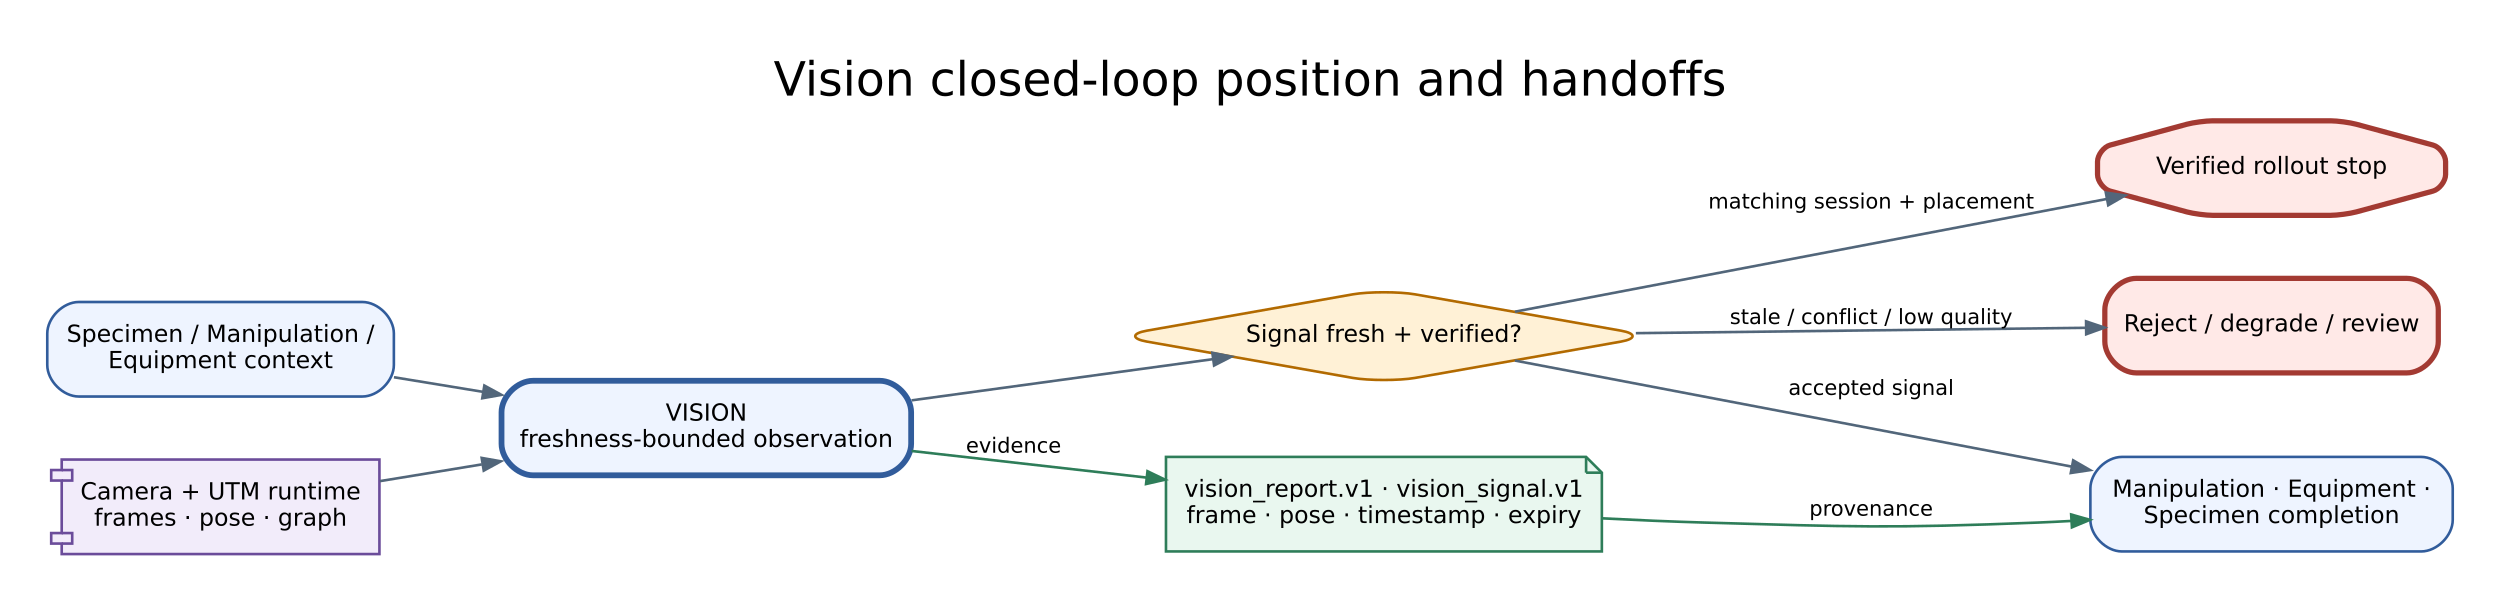
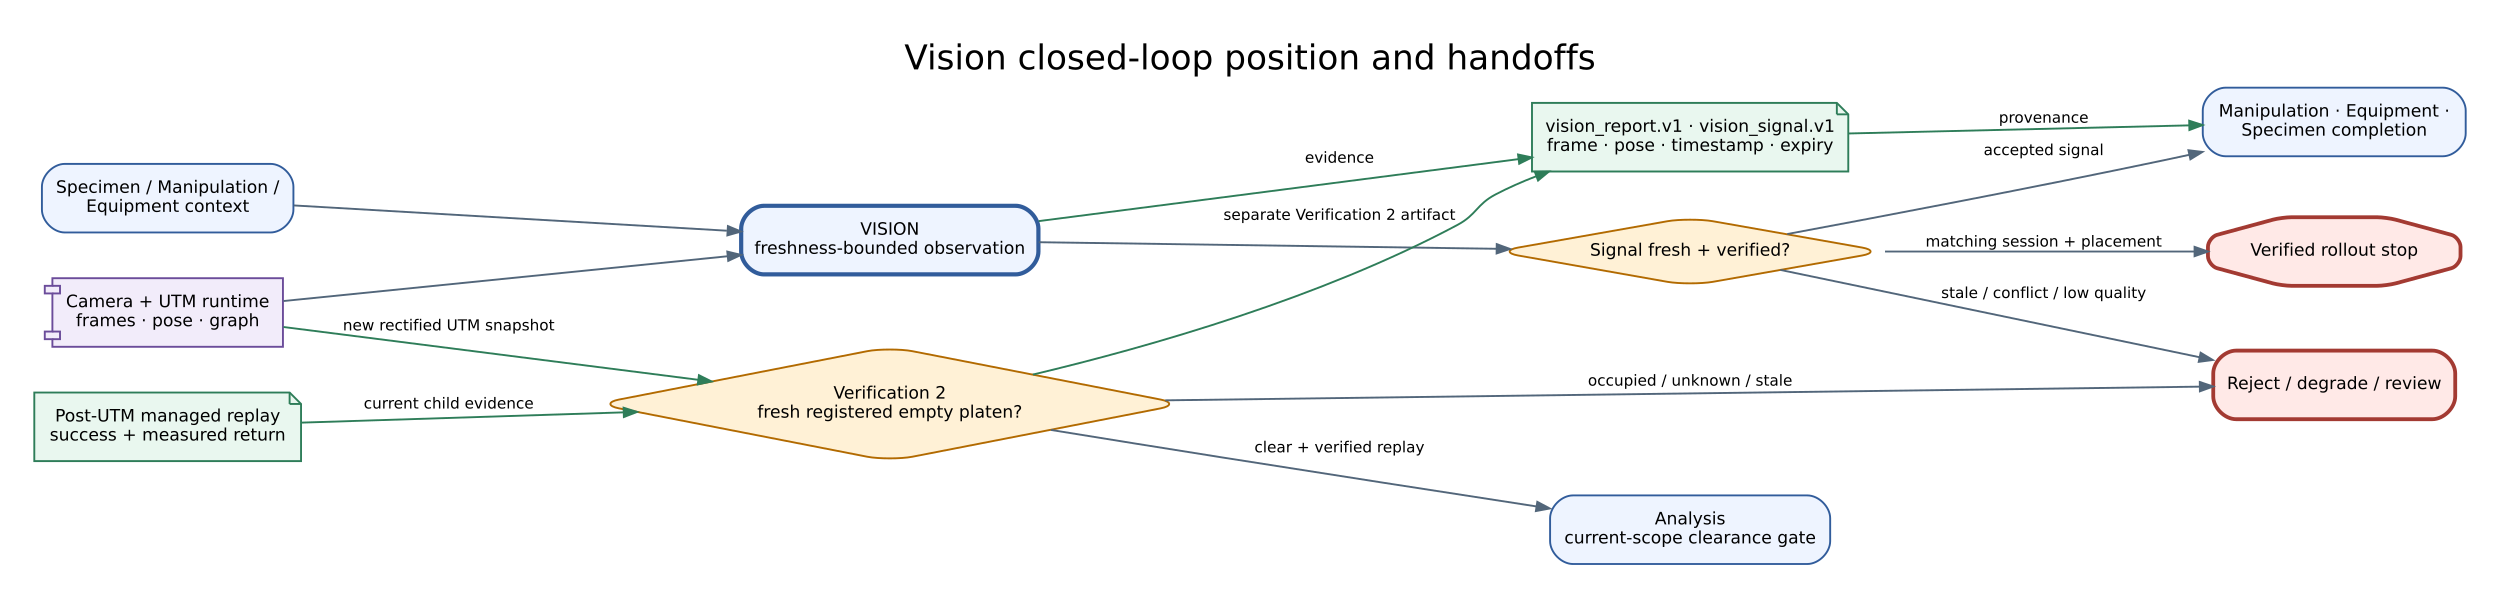
- <svg xmlns="http://www.w3.org/2000/svg" width="952pt" height="229pt" viewBox="0.00 0.00 952.10 229.00">
-   <g id="graph0" class="graph" transform="scale(1 1) rotate(0) translate(18 211)">
-     <text text-anchor="middle" x="458.05" y="-174.6" font-family="DejaVu Sans" font-size="18.00">Vision closed-loop position and handoffs</text>
+ <svg xmlns="http://www.w3.org/2000/svg" width="1312pt" height="314pt" viewBox="0.00 0.00 1312.10 314.00">
+   <g id="graph0" class="graph" transform="scale(1 1) rotate(0) translate(18 296)">
+     <text text-anchor="middle" x="638.05" y="-259.6" font-family="DejaVu Sans" font-size="18.00">Vision closed-loop position and handoffs</text>
    <g id="node1" class="node">
-       <path fill="#eef4ff" stroke="#315c9b" d="M120,-96C120,-96 12,-96 12,-96 6,-96 0,-90 0,-84 0,-84 0,-72 0,-72 0,-66 6,-60 12,-60 12,-60 120,-60 120,-60 126,-60 132,-66 132,-72 132,-72 132,-84 132,-84 132,-90 126,-96 120,-96" />
-       <text text-anchor="middle" x="66" y="-80.8" font-family="DejaVu Sans" font-size="9.00">Specimen / Manipulation /</text>
-       <text text-anchor="middle" x="66" y="-70.8" font-family="DejaVu Sans" font-size="9.00">Equipment context</text>
+       <path fill="#eef4ff" stroke="#315c9b" d="M124,-210C124,-210 16,-210 16,-210 10,-210 4,-204 4,-198 4,-198 4,-186 4,-186 4,-180 10,-174 16,-174 16,-174 124,-174 124,-174 130,-174 136,-180 136,-186 136,-186 136,-198 136,-198 136,-204 130,-210 124,-210" />
+       <text text-anchor="middle" x="70" y="-194.8" font-family="DejaVu Sans" font-size="9.00">Specimen / Manipulation /</text>
+       <text text-anchor="middle" x="70" y="-184.8" font-family="DejaVu Sans" font-size="9.00">Equipment context</text>
    </g>
    <g id="node3" class="node">
-       <path fill="#eef4ff" stroke="#315c9b" stroke-width="2.2" d="M317,-66C317,-66 185,-66 185,-66 179,-66 173,-60 173,-54 173,-54 173,-42 173,-42 173,-36 179,-30 185,-30 185,-30 317,-30 317,-30 323,-30 329,-36 329,-42 329,-42 329,-54 329,-54 329,-60 323,-66 317,-66" />
-       <text text-anchor="middle" x="251" y="-50.8" font-family="DejaVu Sans" font-size="9.00">VISION</text>
-       <text text-anchor="middle" x="251" y="-40.8" font-family="DejaVu Sans" font-size="9.00">freshness-bounded observation</text>
+       <path fill="#eef4ff" stroke="#315c9b" stroke-width="2.2" d="M515,-188C515,-188 383,-188 383,-188 377,-188 371,-182 371,-176 371,-176 371,-164 371,-164 371,-158 377,-152 383,-152 383,-152 515,-152 515,-152 521,-152 527,-158 527,-164 527,-164 527,-176 527,-176 527,-182 521,-188 515,-188" />
+       <text text-anchor="middle" x="449" y="-172.8" font-family="DejaVu Sans" font-size="9.00">VISION</text>
+       <text text-anchor="middle" x="449" y="-162.8" font-family="DejaVu Sans" font-size="9.00">freshness-bounded observation</text>
    </g>
    <g id="edge1" class="edge">
-       <path fill="none" stroke="#52667a" d="M132.03,-67.34C143.01,-65.54 154.54,-63.65 165.92,-61.78" />
-       <polygon fill="#52667a" stroke="#52667a" points="166.46,-64.18 172.97,-60.63 165.67,-59.34 166.46,-64.18" />
+       <path fill="none" stroke="#52667a" d="M136.24,-188.19C199.17,-184.52 294.75,-178.94 363.48,-174.93" />
+       <polygon fill="#52667a" stroke="#52667a" points="364.04,-177.35 370.88,-174.5 363.75,-172.46 364.04,-177.35" />
    </g>
    <g id="node2" class="node">
-       <polygon fill="#f2ecfa" stroke="#6b4c9a" points="126.5,-36 5.5,-36 5.5,-32 1.5,-32 1.5,-28 5.5,-28 5.5,-8 1.5,-8 1.5,-4 5.5,-4 5.5,0 126.5,0 126.5,-36" />
-       <polyline fill="none" stroke="#6b4c9a" points="5.5,-32 9.5,-32 9.5,-28 5.5,-28 " />
-       <polyline fill="none" stroke="#6b4c9a" points="5.5,-8 9.5,-8 9.5,-4 5.5,-4 " />
-       <text text-anchor="middle" x="66" y="-20.8" font-family="DejaVu Sans" font-size="9.00">Camera + UTM runtime</text>
-       <text text-anchor="middle" x="66" y="-10.8" font-family="DejaVu Sans" font-size="9.00">frames · pose · graph</text>
+       <polygon fill="#f2ecfa" stroke="#6b4c9a" points="130.5,-150 9.5,-150 9.5,-146 5.5,-146 5.5,-142 9.5,-142 9.5,-122 5.5,-122 5.5,-118 9.5,-118 9.5,-114 130.5,-114 130.5,-150" />
+       <polyline fill="none" stroke="#6b4c9a" points="9.5,-146 13.5,-146 13.5,-142 9.5,-142 " />
+       <polyline fill="none" stroke="#6b4c9a" points="9.5,-122 13.5,-122 13.5,-118 9.5,-118 " />
+       <text text-anchor="middle" x="70" y="-134.8" font-family="DejaVu Sans" font-size="9.00">Camera + UTM runtime</text>
+       <text text-anchor="middle" x="70" y="-124.8" font-family="DejaVu Sans" font-size="9.00">frames · pose · graph</text>
    </g>
    <g id="edge2" class="edge">
-       <path fill="none" stroke="#52667a" d="M126.67,-27.78C139.08,-29.82 152.38,-32 165.49,-34.15" />
-       <polygon fill="#52667a" stroke="#52667a" points="165.44,-36.62 172.74,-35.33 166.23,-31.78 165.44,-36.62" />
+       <path fill="none" stroke="#52667a" d="M130.74,-138.02C193.57,-144.35 292.95,-154.37 363.74,-161.51" />
+       <polygon fill="#52667a" stroke="#52667a" points="363.71,-163.97 370.93,-162.23 364.21,-159.09 363.71,-163.97" />
+     </g>
+     <g id="node10" class="node">
+       <path fill="#fff1d6" stroke="#b26a00" d="M437.22,-111.71C437.22,-111.71 306.78,-86.29 306.78,-86.29 300.89,-85.15 300.89,-82.85 306.78,-81.71 306.78,-81.71 437.22,-56.29 437.22,-56.29 443.11,-55.15 454.89,-55.15 460.78,-56.29 460.78,-56.29 591.22,-81.71 591.22,-81.71 597.11,-82.85 597.11,-85.15 591.22,-86.29 591.22,-86.29 460.78,-111.71 460.78,-111.71 454.89,-112.85 443.11,-112.85 437.22,-111.71" />
+       <text text-anchor="middle" x="449" y="-86.8" font-family="DejaVu Sans" font-size="9.00">Verification 2</text>
+       <text text-anchor="middle" x="449" y="-76.8" font-family="DejaVu Sans" font-size="9.00">fresh registered empty platen?</text>
+     </g>
+     <g id="edge10" class="edge">
+       <path fill="none" stroke="#2e7d59" d="M130.74,-124.39C189.15,-116.96 279.16,-105.5 348.41,-96.68" />
+       <polygon fill="#2e7d59" stroke="#2e7d59" points="348.83,-99.1 355.47,-95.78 348.21,-94.24 348.83,-99.1" />
+       <text text-anchor="middle" x="217.5" y="-122.6" font-family="DejaVu Sans" font-size="8.00">new rectified UTM snapshot</text>
    </g>
    <g id="node4" class="node">
-       <path fill="#fff1d6" stroke="#b26a00" d="M497.23,-98.92C497.23,-98.92 418.77,-85.08 418.77,-85.08 412.86,-84.04 412.86,-81.96 418.77,-80.92 418.77,-80.92 497.23,-67.08 497.23,-67.08 503.14,-66.04 514.96,-66.04 520.87,-67.08 520.87,-67.08 599.33,-80.92 599.33,-80.92 605.24,-81.96 605.24,-84.04 599.33,-85.08 599.33,-85.08 520.87,-98.92 520.87,-98.92 514.96,-99.96 503.14,-99.96 497.23,-98.92" />
-       <text text-anchor="middle" x="509.05" y="-80.8" font-family="DejaVu Sans" font-size="9.00">Signal fresh + verified?</text>
+       <path fill="#fff1d6" stroke="#b26a00" d="M857.23,-179.92C857.23,-179.92 778.77,-166.08 778.77,-166.08 772.86,-165.04 772.86,-162.96 778.77,-161.92 778.77,-161.92 857.23,-148.08 857.23,-148.08 863.14,-147.04 874.96,-147.04 880.87,-148.08 880.87,-148.08 959.33,-161.92 959.33,-161.92 965.24,-162.96 965.24,-165.04 959.33,-166.08 959.33,-166.08 880.87,-179.92 880.87,-179.92 874.96,-180.96 863.14,-180.96 857.23,-179.92" />
+       <text text-anchor="middle" x="869.05" y="-161.8" font-family="DejaVu Sans" font-size="9.00">Signal fresh + verified?</text>
    </g>
    <g id="edge3" class="edge">
-       <path fill="none" stroke="#52667a" d="M329.17,-58.55C365.74,-63.55 408.92,-69.45 443.69,-74.2" />
-       <polygon fill="#52667a" stroke="#52667a" points="443.71,-76.68 450.97,-75.2 444.37,-71.82 443.71,-76.68" />
+       <path fill="none" stroke="#52667a" d="M527.16,-168.89C594.82,-167.92 693.61,-166.5 767.45,-165.44" />
+       <polygon fill="#52667a" stroke="#52667a" points="767.55,-167.89 774.52,-165.34 767.48,-162.99 767.55,-167.89" />
    </g>
    <g id="node8" class="node">
-       <polygon fill="#e9f7ef" stroke="#2e7d59" points="586.05,-37 426.05,-37 426.05,-1 592.05,-1 592.05,-31 586.05,-37" />
-       <polyline fill="none" stroke="#2e7d59" points="586.05,-37 586.05,-31 " />
-       <polyline fill="none" stroke="#2e7d59" points="592.05,-31 586.05,-31 " />
-       <text text-anchor="middle" x="509.05" y="-21.8" font-family="DejaVu Sans" font-size="9.00">vision_report.v1 · vision_signal.v1</text>
-       <text text-anchor="middle" x="509.05" y="-11.8" font-family="DejaVu Sans" font-size="9.00">frame · pose · timestamp · expiry</text>
+       <polygon fill="#e9f7ef" stroke="#2e7d59" points="946.05,-242 786.05,-242 786.05,-206 952.05,-206 952.05,-236 946.05,-242" />
+       <polyline fill="none" stroke="#2e7d59" points="946.05,-242 946.05,-236 " />
+       <polyline fill="none" stroke="#2e7d59" points="952.05,-236 946.05,-236 " />
+       <text text-anchor="middle" x="869.05" y="-226.8" font-family="DejaVu Sans" font-size="9.00">vision_report.v1 · vision_signal.v1</text>
+       <text text-anchor="middle" x="869.05" y="-216.8" font-family="DejaVu Sans" font-size="9.00">frame · pose · timestamp · expiry</text>
    </g>
    <g id="edge7" class="edge">
-       <path fill="none" stroke="#2e7d59" d="M329.17,-39.26C357.39,-36.06 389.54,-32.42 418.73,-29.12" />
-       <polygon fill="#2e7d59" stroke="#2e7d59" points="419.01,-31.55 425.69,-28.33 418.46,-26.68 419.01,-31.55" />
-       <text text-anchor="middle" x="368" y="-38.6" font-family="DejaVu Sans" font-size="8.00">evidence</text>
+       <path fill="none" stroke="#2e7d59" d="M527.16,-179.97C598.36,-189.16 704.05,-202.82 778.84,-212.48" />
+       <polygon fill="#2e7d59" stroke="#2e7d59" points="778.72,-214.93 785.98,-213.4 779.35,-210.07 778.72,-214.93" />
+       <text text-anchor="middle" x="685" y="-210.6" font-family="DejaVu Sans" font-size="8.00">evidence</text>
    </g>
    <g id="node5" class="node">
-       <path fill="#eef4ff" stroke="#315c9b" d="M904.1,-37C904.1,-37 790.1,-37 790.1,-37 784.1,-37 778.1,-31 778.1,-25 778.1,-25 778.1,-13 778.1,-13 778.1,-7 784.1,-1 790.1,-1 790.1,-1 904.1,-1 904.1,-1 910.1,-1 916.1,-7 916.1,-13 916.1,-13 916.1,-25 916.1,-25 916.1,-31 910.1,-37 904.1,-37" />
-       <text text-anchor="middle" x="847.1" y="-21.8" font-family="DejaVu Sans" font-size="9.00">Manipulation · Equipment ·</text>
-       <text text-anchor="middle" x="847.1" y="-11.8" font-family="DejaVu Sans" font-size="9.00">Specimen completion</text>
+       <path fill="#eef4ff" stroke="#315c9b" d="M1264.1,-250C1264.1,-250 1150.1,-250 1150.1,-250 1144.1,-250 1138.1,-244 1138.1,-238 1138.1,-238 1138.1,-226 1138.1,-226 1138.1,-220 1144.1,-214 1150.1,-214 1150.1,-214 1264.1,-214 1264.1,-214 1270.1,-214 1276.1,-220 1276.1,-226 1276.1,-226 1276.1,-238 1276.1,-238 1276.1,-244 1270.1,-250 1264.1,-250" />
+       <text text-anchor="middle" x="1207.1" y="-234.8" font-family="DejaVu Sans" font-size="9.00">Manipulation · Equipment ·</text>
+       <text text-anchor="middle" x="1207.1" y="-224.8" font-family="DejaVu Sans" font-size="9.00">Specimen completion</text>
    </g>
    <g id="edge4" class="edge">
-       <path fill="none" stroke="#52667a" d="M558.92,-73.69C614.59,-63.09 706.23,-45.64 771,-33.3" />
-       <polygon fill="#52667a" stroke="#52667a" points="771.55,-35.69 777.97,-31.98 770.64,-30.88 771.55,-35.69" />
-       <text text-anchor="middle" x="694.6" y="-60.6" font-family="DejaVu Sans" font-size="8.00">accepted signal</text>
+       <path fill="none" stroke="#52667a" d="M920.03,-173.18C970.2,-182.51 1049.64,-197.6 1118.1,-212 1122.33,-212.89 1126.66,-213.82 1131.04,-214.77" />
+       <polygon fill="#52667a" stroke="#52667a" points="1130.57,-217.17 1137.93,-216.28 1131.61,-212.39 1130.57,-217.17" />
+       <text text-anchor="middle" x="1054.6" y="-214.6" font-family="DejaVu Sans" font-size="8.00">accepted signal</text>
    </g>
    <g id="node6" class="node">
-       <path fill="#ffe9e7" stroke="#a33a32" stroke-width="2" d="M913.38,-144.51C913.38,-144.51 913.38,-149.49 913.38,-149.49 913.38,-151.97 910.98,-155.11 908.58,-155.76 908.58,-155.76 879.35,-163.7 879.35,-163.7 876.95,-164.35 872.07,-165 869.58,-165 869.58,-165 824.62,-165 824.62,-165 822.13,-165 817.25,-164.35 814.85,-163.7 814.85,-163.7 785.62,-155.76 785.62,-155.76 783.22,-155.11 780.82,-151.97 780.82,-149.49 780.82,-149.49 780.82,-144.51 780.82,-144.51 780.82,-142.03 783.22,-138.89 785.62,-138.24 785.62,-138.24 814.85,-130.3 814.85,-130.3 817.25,-129.65 822.13,-129 824.62,-129 824.62,-129 869.58,-129 869.58,-129 872.07,-129 876.95,-129.65 879.35,-130.3 879.35,-130.3 908.58,-138.24 908.58,-138.24 910.98,-138.89 913.38,-142.03 913.38,-144.51" />
-       <text text-anchor="middle" x="847.1" y="-144.8" font-family="DejaVu Sans" font-size="9.00">Verified rollout stop</text>
+       <path fill="#ffe9e7" stroke="#a33a32" stroke-width="2" d="M1273.38,-161.51C1273.38,-161.51 1273.38,-166.49 1273.38,-166.49 1273.38,-168.97 1270.98,-172.11 1268.58,-172.76 1268.58,-172.76 1239.35,-180.7 1239.35,-180.7 1236.95,-181.35 1232.07,-182 1229.58,-182 1229.58,-182 1184.62,-182 1184.62,-182 1182.13,-182 1177.25,-181.35 1174.85,-180.7 1174.85,-180.7 1145.62,-172.76 1145.62,-172.76 1143.22,-172.11 1140.82,-168.97 1140.82,-166.49 1140.82,-166.49 1140.82,-161.51 1140.82,-161.51 1140.82,-159.03 1143.22,-155.89 1145.62,-155.24 1145.62,-155.24 1174.85,-147.3 1174.85,-147.3 1177.25,-146.65 1182.13,-146 1184.62,-146 1184.62,-146 1229.58,-146 1229.58,-146 1232.07,-146 1236.95,-146.65 1239.35,-147.3 1239.35,-147.3 1268.58,-155.24 1268.58,-155.24 1270.98,-155.89 1273.38,-159.03 1273.38,-161.51" />
+       <text text-anchor="middle" x="1207.1" y="-161.8" font-family="DejaVu Sans" font-size="9.00">Verified rollout stop</text>
    </g>
    <g id="edge5" class="edge">
-       <path fill="none" stroke="#52667a" d="M558.92,-92.31C618.54,-103.66 719.42,-122.87 784.36,-135.24" />
-       <polygon fill="#52667a" stroke="#52667a" points="783.98,-137.66 791.32,-136.57 784.9,-132.85 783.98,-137.66" />
-       <text text-anchor="middle" x="694.6" y="-131.6" font-family="DejaVu Sans" font-size="8.00">matching session + placement</text>
+       <path fill="none" stroke="#52667a" d="M971.33,-164C1023.63,-164 1086.23,-164 1133.63,-164" />
+       <polygon fill="#52667a" stroke="#52667a" points="1133.8,-166.45 1140.8,-164 1133.8,-161.55 1133.8,-166.45" />
+       <text text-anchor="middle" x="1054.6" y="-166.6" font-family="DejaVu Sans" font-size="8.00">matching session + placement</text>
    </g>
    <g id="node7" class="node">
-       <path fill="#ffe9e7" stroke="#a33a32" stroke-width="2" d="M898.6,-105C898.6,-105 795.6,-105 795.6,-105 789.6,-105 783.6,-99 783.6,-93 783.6,-93 783.6,-81 783.6,-81 783.6,-75 789.6,-69 795.6,-69 795.6,-69 898.6,-69 898.6,-69 904.6,-69 910.6,-75 910.6,-81 910.6,-81 910.6,-93 910.6,-93 910.6,-99 904.6,-105 898.6,-105" />
-       <text text-anchor="middle" x="847.1" y="-84.8" font-family="DejaVu Sans" font-size="9.00">Reject / degrade / review</text>
+       <path fill="#ffe9e7" stroke="#a33a32" stroke-width="2" d="M1258.6,-112C1258.6,-112 1155.6,-112 1155.6,-112 1149.6,-112 1143.6,-106 1143.6,-100 1143.6,-100 1143.6,-88 1143.6,-88 1143.6,-82 1149.6,-76 1155.6,-76 1155.6,-76 1258.6,-76 1258.6,-76 1264.6,-76 1270.6,-82 1270.6,-88 1270.6,-88 1270.6,-100 1270.6,-100 1270.6,-106 1264.6,-112 1258.6,-112" />
+       <text text-anchor="middle" x="1207.1" y="-91.8" font-family="DejaVu Sans" font-size="9.00">Reject / degrade / review</text>
    </g>
    <g id="edge6" class="edge">
-       <path fill="none" stroke="#52667a" d="M605,-84.13C659.48,-84.78 726.69,-85.58 776.3,-86.17" />
-       <polygon fill="#52667a" stroke="#52667a" points="776.46,-88.62 783.49,-86.25 776.51,-83.72 776.46,-88.62" />
-       <text text-anchor="middle" x="694.6" y="-87.6" font-family="DejaVu Sans" font-size="8.00">stale / conflict / low quality</text>
+       <path fill="none" stroke="#52667a" d="M916.42,-154.34C973.32,-142.49 1070.32,-122.28 1136.26,-108.55" />
+       <polygon fill="#52667a" stroke="#52667a" points="1136.98,-110.9 1143.34,-107.07 1135.98,-106.1 1136.98,-110.9" />
+       <text text-anchor="middle" x="1054.6" y="-139.6" font-family="DejaVu Sans" font-size="8.00">stale / conflict / low quality</text>
    </g>
    <g id="edge8" class="edge">
-       <path fill="none" stroke="#2e7d59" d="M592.07,-13.61C605.12,-12.94 618.48,-12.36 631.1,-12 687.52,-10.37 701.7,-9.76 758.1,-12 762.22,-12.16 766.45,-12.37 770.71,-12.61" />
-       <polygon fill="#2e7d59" stroke="#2e7d59" points="770.78,-15.07 777.91,-13.04 771.07,-10.18 770.78,-15.07" />
-       <text text-anchor="middle" x="694.6" y="-14.6" font-family="DejaVu Sans" font-size="8.00">provenance</text>
+       <path fill="none" stroke="#2e7d59" d="M952.26,-225.96C1006.84,-227.26 1077.93,-228.95 1130.99,-230.21" />
+       <polygon fill="#2e7d59" stroke="#2e7d59" points="1130.97,-232.66 1138.03,-230.38 1131.09,-227.76 1130.97,-232.66" />
+       <text text-anchor="middle" x="1054.6" y="-231.6" font-family="DejaVu Sans" font-size="8.00">provenance</text>
+     </g>
+     <g id="node9" class="node">
+       <polygon fill="#e9f7ef" stroke="#2e7d59" points="134,-90 0,-90 0,-54 140,-54 140,-84 134,-90" />
+       <polyline fill="none" stroke="#2e7d59" points="134,-90 134,-84 " />
+       <polyline fill="none" stroke="#2e7d59" points="140,-84 134,-84 " />
+       <text text-anchor="middle" x="70" y="-74.8" font-family="DejaVu Sans" font-size="9.00">Post-UTM managed replay</text>
+       <text text-anchor="middle" x="70" y="-64.8" font-family="DejaVu Sans" font-size="9.00">success + measured return</text>
+     </g>
+     <g id="edge9" class="edge">
+       <path fill="none" stroke="#2e7d59" d="M140.15,-74.2C187.34,-75.7 251.49,-77.74 309.01,-79.58" />
+       <polygon fill="#2e7d59" stroke="#2e7d59" points="309.28,-82.04 316.35,-79.81 309.44,-77.14 309.28,-82.04" />
+       <text text-anchor="middle" x="217.5" y="-81.6" font-family="DejaVu Sans" font-size="8.00">current child evidence</text>
+     </g>
+     <g id="edge12" class="edge">
+       <path fill="none" stroke="#52667a" d="M593.55,-85.9C755.86,-88.05 1013.46,-91.45 1136.39,-93.08" />
+       <polygon fill="#52667a" stroke="#52667a" points="1136.54,-95.53 1143.57,-93.17 1136.6,-90.63 1136.54,-95.53" />
+       <text text-anchor="middle" x="869.05" y="-93.6" font-family="DejaVu Sans" font-size="8.00">occupied / unknown / stale</text>
+     </g>
+     <g id="edge13" class="edge">
+       <path fill="none" stroke="#2e7d59" d="M524.1,-99.42C586.08,-114.16 675.56,-139.84 747,-178 757.04,-183.36 756.91,-188.73 767,-194 773.71,-197.51 780.88,-200.66 788.2,-203.49" />
+       <polygon fill="#2e7d59" stroke="#2e7d59" points="787.53,-205.85 794.95,-205.99 789.24,-201.26 787.53,-205.85" />
+       <text text-anchor="middle" x="685" y="-180.6" font-family="DejaVu Sans" font-size="8.00">separate Verification 2 artifact</text>
+     </g>
+     <g id="node11" class="node">
+       <path fill="#eef4ff" stroke="#315c9b" d="M930.55,-36C930.55,-36 807.55,-36 807.55,-36 801.55,-36 795.55,-30 795.55,-24 795.55,-24 795.55,-12 795.55,-12 795.55,-6 801.55,0 807.55,0 807.55,0 930.55,0 930.55,0 936.55,0 942.55,-6 942.55,-12 942.55,-12 942.55,-24 942.55,-24 942.55,-30 936.55,-36 930.55,-36" />
+       <text text-anchor="middle" x="869.05" y="-20.8" font-family="DejaVu Sans" font-size="9.00">Analysis</text>
+       <text text-anchor="middle" x="869.05" y="-10.8" font-family="DejaVu Sans" font-size="9.00">current-scope clearance gate</text>
+     </g>
+     <g id="edge11" class="edge">
+       <path fill="none" stroke="#52667a" d="M533.58,-70.36C561.95,-65.76 593.85,-60.62 623,-56 678.22,-47.25 740.48,-37.6 788.42,-30.21" />
+       <polygon fill="#52667a" stroke="#52667a" points="788.84,-32.63 795.39,-29.14 788.09,-27.78 788.84,-32.63" />
+       <text text-anchor="middle" x="685" y="-58.6" font-family="DejaVu Sans" font-size="8.00">clear + verified replay</text>
    </g>
  </g>
</svg>
